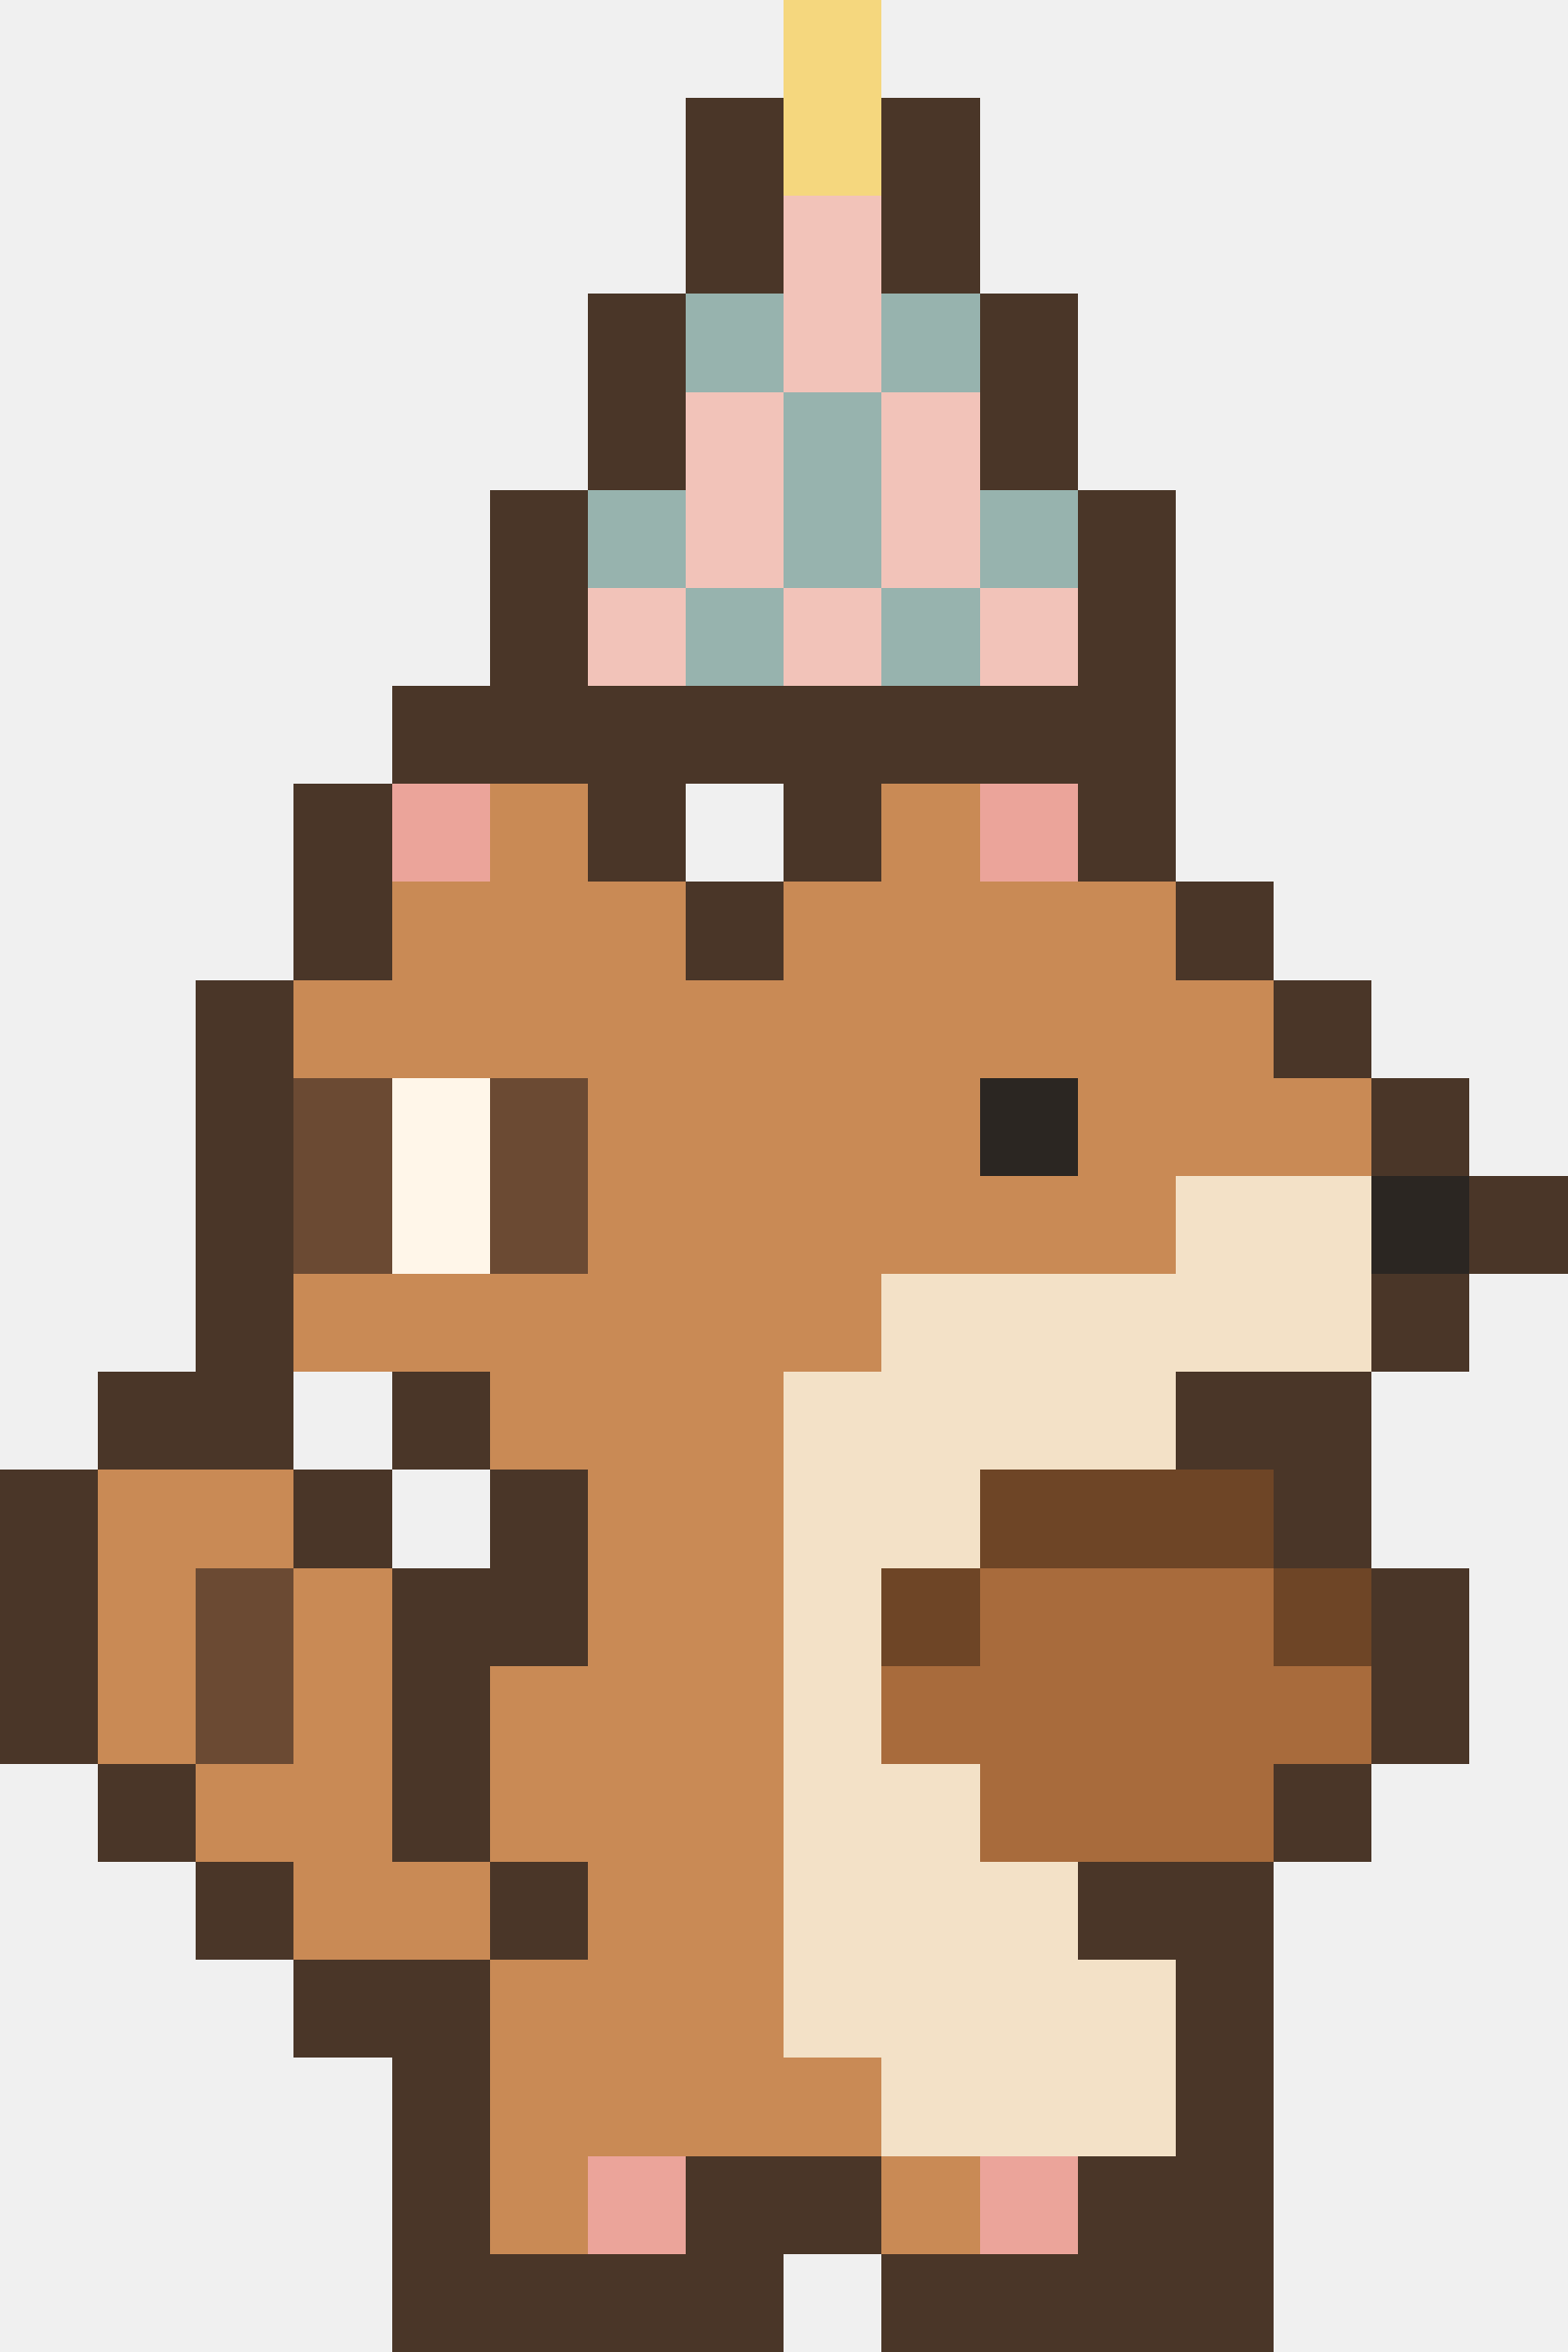
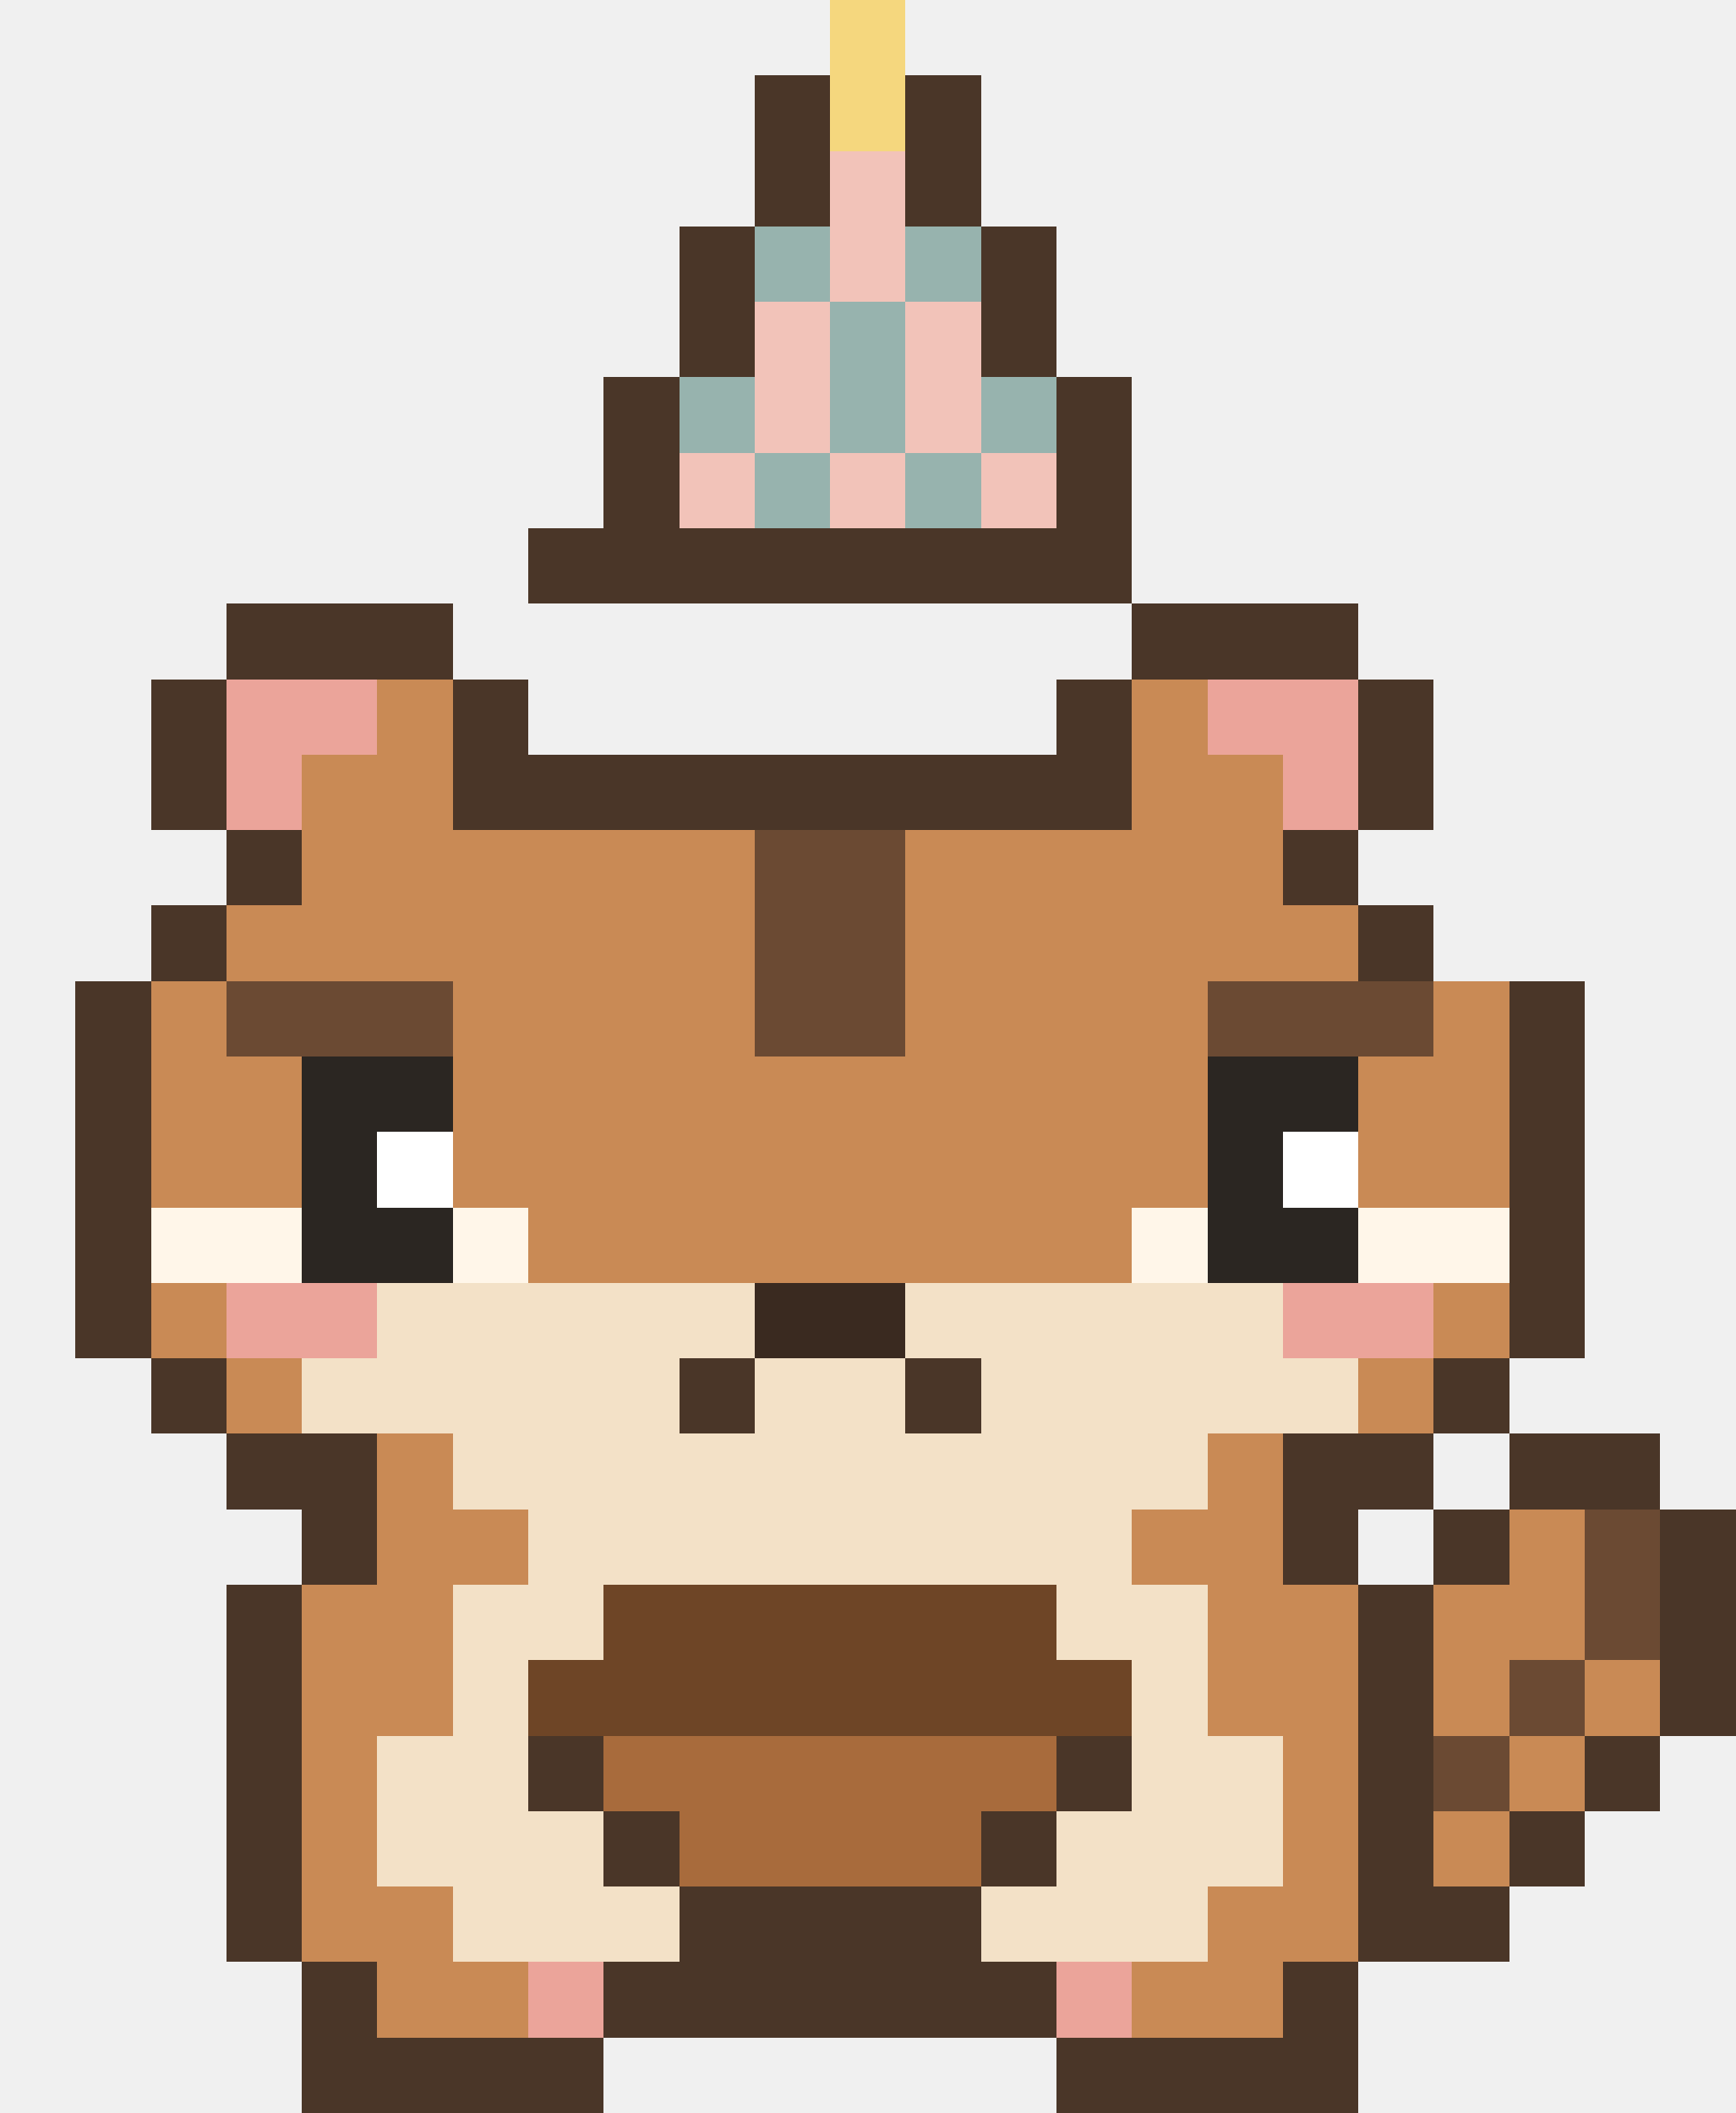
- <svg xmlns="http://www.w3.org/2000/svg" viewBox="0 0 16 24" width="64" height="96" shape-rendering="crispEdges">
-   <rect x="8" y="0" width="1" height="1" fill="#F5D77E" />
-   <rect x="7" y="1" width="1" height="1" fill="#4A3628" />
-   <rect x="8" y="1" width="1" height="1" fill="#F5D77E" />
-   <rect x="9" y="1" width="1" height="1" fill="#4A3628" />
-   <rect x="7" y="2" width="1" height="1" fill="#4A3628" />
-   <rect x="8" y="2" width="1" height="1" fill="#F2C3B9" />
-   <rect x="9" y="2" width="1" height="1" fill="#4A3628" />
-   <rect x="6" y="3" width="1" height="1" fill="#4A3628" />
-   <rect x="7" y="3" width="1" height="1" fill="#97B3AE" />
-   <rect x="8" y="3" width="1" height="1" fill="#F2C3B9" />
-   <rect x="9" y="3" width="1" height="1" fill="#97B3AE" />
-   <rect x="10" y="3" width="1" height="1" fill="#4A3628" />
-   <rect x="6" y="4" width="1" height="1" fill="#4A3628" />
-   <rect x="7" y="4" width="1" height="1" fill="#F2C3B9" />
-   <rect x="8" y="4" width="1" height="1" fill="#97B3AE" />
-   <rect x="9" y="4" width="1" height="1" fill="#F2C3B9" />
-   <rect x="10" y="4" width="1" height="1" fill="#4A3628" />
-   <rect x="5" y="5" width="1" height="1" fill="#4A3628" />
-   <rect x="6" y="5" width="1" height="1" fill="#97B3AE" />
-   <rect x="7" y="5" width="1" height="1" fill="#F2C3B9" />
-   <rect x="8" y="5" width="1" height="1" fill="#97B3AE" />
-   <rect x="9" y="5" width="1" height="1" fill="#F2C3B9" />
-   <rect x="10" y="5" width="1" height="1" fill="#97B3AE" />
-   <rect x="11" y="5" width="1" height="1" fill="#4A3628" />
-   <rect x="5" y="6" width="1" height="1" fill="#4A3628" />
-   <rect x="6" y="6" width="1" height="1" fill="#F2C3B9" />
-   <rect x="7" y="6" width="1" height="1" fill="#97B3AE" />
-   <rect x="8" y="6" width="1" height="1" fill="#F2C3B9" />
-   <rect x="9" y="6" width="1" height="1" fill="#97B3AE" />
-   <rect x="10" y="6" width="1" height="1" fill="#F2C3B9" />
-   <rect x="11" y="6" width="1" height="1" fill="#4A3628" />
-   <rect x="4" y="7" width="8" height="1" fill="#4A3628" />
-   <rect x="3" y="8" width="1" height="1" fill="#4A3628" />
-   <rect x="4" y="8" width="1" height="1" fill="#EBA49A" />
-   <rect x="5" y="8" width="1" height="1" fill="#C98A55" />
-   <rect x="6" y="8" width="1" height="1" fill="#4A3628" />
-   <rect x="8" y="8" width="1" height="1" fill="#4A3628" />
-   <rect x="9" y="8" width="1" height="1" fill="#C98A55" />
-   <rect x="10" y="8" width="1" height="1" fill="#EBA49A" />
-   <rect x="11" y="8" width="1" height="1" fill="#4A3628" />
-   <rect x="3" y="9" width="1" height="1" fill="#4A3628" />
-   <rect x="4" y="9" width="3" height="1" fill="#C98A55" />
-   <rect x="7" y="9" width="1" height="1" fill="#4A3628" />
-   <rect x="8" y="9" width="4" height="1" fill="#C98A55" />
-   <rect x="12" y="9" width="1" height="1" fill="#4A3628" />
+ <svg xmlns="http://www.w3.org/2000/svg" viewBox="0 0 23 28" width="92" height="112" shape-rendering="crispEdges">
+   <rect x="11" y="0" width="1" height="1" fill="#F5D77E" />
+   <rect x="10" y="1" width="1" height="1" fill="#4A3628" />
+   <rect x="11" y="1" width="1" height="1" fill="#F5D77E" />
+   <rect x="12" y="1" width="1" height="1" fill="#4A3628" />
+   <rect x="10" y="2" width="1" height="1" fill="#4A3628" />
+   <rect x="11" y="2" width="1" height="1" fill="#F2C3B9" />
+   <rect x="12" y="2" width="1" height="1" fill="#4A3628" />
+   <rect x="9" y="3" width="1" height="1" fill="#4A3628" />
+   <rect x="10" y="3" width="1" height="1" fill="#97B3AE" />
+   <rect x="11" y="3" width="1" height="1" fill="#F2C3B9" />
+   <rect x="12" y="3" width="1" height="1" fill="#97B3AE" />
+   <rect x="13" y="3" width="1" height="1" fill="#4A3628" />
+   <rect x="9" y="4" width="1" height="1" fill="#4A3628" />
+   <rect x="10" y="4" width="1" height="1" fill="#F2C3B9" />
+   <rect x="11" y="4" width="1" height="1" fill="#97B3AE" />
+   <rect x="12" y="4" width="1" height="1" fill="#F2C3B9" />
+   <rect x="13" y="4" width="1" height="1" fill="#4A3628" />
+   <rect x="8" y="5" width="1" height="1" fill="#4A3628" />
+   <rect x="9" y="5" width="1" height="1" fill="#97B3AE" />
+   <rect x="10" y="5" width="1" height="1" fill="#F2C3B9" />
+   <rect x="11" y="5" width="1" height="1" fill="#97B3AE" />
+   <rect x="12" y="5" width="1" height="1" fill="#F2C3B9" />
+   <rect x="13" y="5" width="1" height="1" fill="#97B3AE" />
+   <rect x="14" y="5" width="1" height="1" fill="#4A3628" />
+   <rect x="8" y="6" width="1" height="1" fill="#4A3628" />
+   <rect x="9" y="6" width="1" height="1" fill="#F2C3B9" />
+   <rect x="10" y="6" width="1" height="1" fill="#97B3AE" />
+   <rect x="11" y="6" width="1" height="1" fill="#F2C3B9" />
+   <rect x="12" y="6" width="1" height="1" fill="#97B3AE" />
+   <rect x="13" y="6" width="1" height="1" fill="#F2C3B9" />
+   <rect x="14" y="6" width="1" height="1" fill="#4A3628" />
+   <rect x="7" y="7" width="8" height="1" fill="#4A3628" />
+   <rect x="3" y="8" width="3" height="1" fill="#4A3628" />
+   <rect x="15" y="8" width="3" height="1" fill="#4A3628" />
+   <rect x="2" y="9" width="1" height="1" fill="#4A3628" />
+   <rect x="3" y="9" width="2" height="1" fill="#EBA49A" />
+   <rect x="5" y="9" width="1" height="1" fill="#C98A55" />
+   <rect x="6" y="9" width="1" height="1" fill="#4A3628" />
+   <rect x="14" y="9" width="1" height="1" fill="#4A3628" />
+   <rect x="15" y="9" width="1" height="1" fill="#C98A55" />
+   <rect x="16" y="9" width="2" height="1" fill="#EBA49A" />
+   <rect x="18" y="9" width="1" height="1" fill="#4A3628" />
  <rect x="2" y="10" width="1" height="1" fill="#4A3628" />
-   <rect x="3" y="10" width="10" height="1" fill="#C98A55" />
-   <rect x="13" y="10" width="1" height="1" fill="#4A3628" />
-   <rect x="2" y="11" width="1" height="1" fill="#4A3628" />
-   <rect x="3" y="11" width="1" height="1" fill="#6B4A33" />
-   <rect x="4" y="11" width="1" height="1" fill="#FFF6E9" />
-   <rect x="5" y="11" width="1" height="1" fill="#6B4A33" />
-   <rect x="6" y="11" width="4" height="1" fill="#C98A55" />
-   <rect x="10" y="11" width="1" height="1" fill="#2B2622" />
-   <rect x="11" y="11" width="3" height="1" fill="#C98A55" />
-   <rect x="14" y="11" width="1" height="1" fill="#4A3628" />
+   <rect x="3" y="10" width="1" height="1" fill="#EBA49A" />
+   <rect x="4" y="10" width="2" height="1" fill="#C98A55" />
+   <rect x="6" y="10" width="9" height="1" fill="#4A3628" />
+   <rect x="15" y="10" width="2" height="1" fill="#C98A55" />
+   <rect x="17" y="10" width="1" height="1" fill="#EBA49A" />
+   <rect x="18" y="10" width="1" height="1" fill="#4A3628" />
+   <rect x="3" y="11" width="1" height="1" fill="#4A3628" />
+   <rect x="4" y="11" width="6" height="1" fill="#C98A55" />
+   <rect x="10" y="11" width="2" height="1" fill="#6B4A33" />
+   <rect x="12" y="11" width="5" height="1" fill="#C98A55" />
+   <rect x="17" y="11" width="1" height="1" fill="#4A3628" />
  <rect x="2" y="12" width="1" height="1" fill="#4A3628" />
-   <rect x="3" y="12" width="1" height="1" fill="#6B4A33" />
-   <rect x="4" y="12" width="1" height="1" fill="#FFF6E9" />
-   <rect x="5" y="12" width="1" height="1" fill="#6B4A33" />
-   <rect x="6" y="12" width="6" height="1" fill="#C98A55" />
-   <rect x="12" y="12" width="2" height="1" fill="#F3E1C7" />
-   <rect x="14" y="12" width="1" height="1" fill="#2B2622" />
-   <rect x="15" y="12" width="1" height="1" fill="#4A3628" />
-   <rect x="2" y="13" width="1" height="1" fill="#4A3628" />
-   <rect x="3" y="13" width="6" height="1" fill="#C98A55" />
-   <rect x="9" y="13" width="5" height="1" fill="#F3E1C7" />
-   <rect x="14" y="13" width="1" height="1" fill="#4A3628" />
-   <rect x="1" y="14" width="2" height="1" fill="#4A3628" />
-   <rect x="4" y="14" width="1" height="1" fill="#4A3628" />
-   <rect x="5" y="14" width="3" height="1" fill="#C98A55" />
-   <rect x="8" y="14" width="4" height="1" fill="#F3E1C7" />
-   <rect x="12" y="14" width="2" height="1" fill="#4A3628" />
-   <rect x="0" y="15" width="1" height="1" fill="#4A3628" />
-   <rect x="1" y="15" width="2" height="1" fill="#C98A55" />
-   <rect x="3" y="15" width="1" height="1" fill="#4A3628" />
-   <rect x="5" y="15" width="1" height="1" fill="#4A3628" />
-   <rect x="6" y="15" width="2" height="1" fill="#C98A55" />
-   <rect x="8" y="15" width="2" height="1" fill="#F3E1C7" />
-   <rect x="10" y="15" width="3" height="1" fill="#6E4526" />
-   <rect x="13" y="15" width="1" height="1" fill="#4A3628" />
-   <rect x="0" y="16" width="1" height="1" fill="#4A3628" />
-   <rect x="1" y="16" width="1" height="1" fill="#C98A55" />
-   <rect x="2" y="16" width="1" height="1" fill="#6B4A33" />
-   <rect x="3" y="16" width="1" height="1" fill="#C98A55" />
-   <rect x="4" y="16" width="2" height="1" fill="#4A3628" />
-   <rect x="6" y="16" width="2" height="1" fill="#C98A55" />
-   <rect x="8" y="16" width="1" height="1" fill="#F3E1C7" />
-   <rect x="9" y="16" width="1" height="1" fill="#6E4526" />
-   <rect x="10" y="16" width="3" height="1" fill="#A86B3C" />
-   <rect x="13" y="16" width="1" height="1" fill="#6E4526" />
-   <rect x="14" y="16" width="1" height="1" fill="#4A3628" />
-   <rect x="0" y="17" width="1" height="1" fill="#4A3628" />
-   <rect x="1" y="17" width="1" height="1" fill="#C98A55" />
-   <rect x="2" y="17" width="1" height="1" fill="#6B4A33" />
-   <rect x="3" y="17" width="1" height="1" fill="#C98A55" />
-   <rect x="4" y="17" width="1" height="1" fill="#4A3628" />
-   <rect x="5" y="17" width="3" height="1" fill="#C98A55" />
-   <rect x="8" y="17" width="1" height="1" fill="#F3E1C7" />
-   <rect x="9" y="17" width="5" height="1" fill="#A86B3C" />
-   <rect x="14" y="17" width="1" height="1" fill="#4A3628" />
-   <rect x="1" y="18" width="1" height="1" fill="#4A3628" />
-   <rect x="2" y="18" width="2" height="1" fill="#C98A55" />
-   <rect x="4" y="18" width="1" height="1" fill="#4A3628" />
-   <rect x="5" y="18" width="3" height="1" fill="#C98A55" />
-   <rect x="8" y="18" width="2" height="1" fill="#F3E1C7" />
-   <rect x="10" y="18" width="3" height="1" fill="#A86B3C" />
-   <rect x="13" y="18" width="1" height="1" fill="#4A3628" />
-   <rect x="2" y="19" width="1" height="1" fill="#4A3628" />
-   <rect x="3" y="19" width="2" height="1" fill="#C98A55" />
-   <rect x="5" y="19" width="1" height="1" fill="#4A3628" />
-   <rect x="6" y="19" width="2" height="1" fill="#C98A55" />
-   <rect x="8" y="19" width="3" height="1" fill="#F3E1C7" />
-   <rect x="11" y="19" width="2" height="1" fill="#4A3628" />
-   <rect x="3" y="20" width="2" height="1" fill="#4A3628" />
-   <rect x="5" y="20" width="3" height="1" fill="#C98A55" />
-   <rect x="8" y="20" width="4" height="1" fill="#F3E1C7" />
-   <rect x="12" y="20" width="1" height="1" fill="#4A3628" />
-   <rect x="4" y="21" width="1" height="1" fill="#4A3628" />
-   <rect x="5" y="21" width="4" height="1" fill="#C98A55" />
-   <rect x="9" y="21" width="3" height="1" fill="#F3E1C7" />
-   <rect x="12" y="21" width="1" height="1" fill="#4A3628" />
-   <rect x="4" y="22" width="1" height="1" fill="#4A3628" />
-   <rect x="5" y="22" width="1" height="1" fill="#C98A55" />
-   <rect x="6" y="22" width="1" height="1" fill="#EBA49A" />
-   <rect x="7" y="22" width="2" height="1" fill="#4A3628" />
-   <rect x="9" y="22" width="1" height="1" fill="#C98A55" />
-   <rect x="10" y="22" width="1" height="1" fill="#EBA49A" />
-   <rect x="11" y="22" width="2" height="1" fill="#4A3628" />
-   <rect x="4" y="23" width="4" height="1" fill="#4A3628" />
-   <rect x="9" y="23" width="4" height="1" fill="#4A3628" />
+   <rect x="3" y="12" width="7" height="1" fill="#C98A55" />
+   <rect x="10" y="12" width="2" height="1" fill="#6B4A33" />
+   <rect x="12" y="12" width="6" height="1" fill="#C98A55" />
+   <rect x="18" y="12" width="1" height="1" fill="#4A3628" />
+   <rect x="1" y="13" width="1" height="1" fill="#4A3628" />
+   <rect x="2" y="13" width="1" height="1" fill="#C98A55" />
+   <rect x="3" y="13" width="3" height="1" fill="#6B4A33" />
+   <rect x="6" y="13" width="4" height="1" fill="#C98A55" />
+   <rect x="10" y="13" width="2" height="1" fill="#6B4A33" />
+   <rect x="12" y="13" width="4" height="1" fill="#C98A55" />
+   <rect x="16" y="13" width="3" height="1" fill="#6B4A33" />
+   <rect x="19" y="13" width="1" height="1" fill="#C98A55" />
+   <rect x="20" y="13" width="1" height="1" fill="#4A3628" />
+   <rect x="1" y="14" width="1" height="1" fill="#4A3628" />
+   <rect x="2" y="14" width="2" height="1" fill="#C98A55" />
+   <rect x="4" y="14" width="2" height="1" fill="#2B2622" />
+   <rect x="6" y="14" width="10" height="1" fill="#C98A55" />
+   <rect x="16" y="14" width="2" height="1" fill="#2B2622" />
+   <rect x="18" y="14" width="2" height="1" fill="#C98A55" />
+   <rect x="20" y="14" width="1" height="1" fill="#4A3628" />
+   <rect x="1" y="15" width="1" height="1" fill="#4A3628" />
+   <rect x="2" y="15" width="2" height="1" fill="#C98A55" />
+   <rect x="4" y="15" width="1" height="1" fill="#2B2622" />
+   <rect x="5" y="15" width="1" height="1" fill="#FFFFFF" />
+   <rect x="6" y="15" width="10" height="1" fill="#C98A55" />
+   <rect x="16" y="15" width="1" height="1" fill="#2B2622" />
+   <rect x="17" y="15" width="1" height="1" fill="#FFFFFF" />
+   <rect x="18" y="15" width="2" height="1" fill="#C98A55" />
+   <rect x="20" y="15" width="1" height="1" fill="#4A3628" />
+   <rect x="1" y="16" width="1" height="1" fill="#4A3628" />
+   <rect x="2" y="16" width="2" height="1" fill="#FFF6E9" />
+   <rect x="4" y="16" width="2" height="1" fill="#2B2622" />
+   <rect x="6" y="16" width="1" height="1" fill="#FFF6E9" />
+   <rect x="7" y="16" width="8" height="1" fill="#C98A55" />
+   <rect x="15" y="16" width="1" height="1" fill="#FFF6E9" />
+   <rect x="16" y="16" width="2" height="1" fill="#2B2622" />
+   <rect x="18" y="16" width="2" height="1" fill="#FFF6E9" />
+   <rect x="20" y="16" width="1" height="1" fill="#4A3628" />
+   <rect x="1" y="17" width="1" height="1" fill="#4A3628" />
+   <rect x="2" y="17" width="1" height="1" fill="#C98A55" />
+   <rect x="3" y="17" width="2" height="1" fill="#EBA49A" />
+   <rect x="5" y="17" width="5" height="1" fill="#F3E1C7" />
+   <rect x="10" y="17" width="2" height="1" fill="#3A2A20" />
+   <rect x="12" y="17" width="5" height="1" fill="#F3E1C7" />
+   <rect x="17" y="17" width="2" height="1" fill="#EBA49A" />
+   <rect x="19" y="17" width="1" height="1" fill="#C98A55" />
+   <rect x="20" y="17" width="1" height="1" fill="#4A3628" />
+   <rect x="2" y="18" width="1" height="1" fill="#4A3628" />
+   <rect x="3" y="18" width="1" height="1" fill="#C98A55" />
+   <rect x="4" y="18" width="5" height="1" fill="#F3E1C7" />
+   <rect x="9" y="18" width="1" height="1" fill="#4A3628" />
+   <rect x="10" y="18" width="2" height="1" fill="#F3E1C7" />
+   <rect x="12" y="18" width="1" height="1" fill="#4A3628" />
+   <rect x="13" y="18" width="5" height="1" fill="#F3E1C7" />
+   <rect x="18" y="18" width="1" height="1" fill="#C98A55" />
+   <rect x="19" y="18" width="1" height="1" fill="#4A3628" />
+   <rect x="3" y="19" width="2" height="1" fill="#4A3628" />
+   <rect x="5" y="19" width="1" height="1" fill="#C98A55" />
+   <rect x="6" y="19" width="10" height="1" fill="#F3E1C7" />
+   <rect x="16" y="19" width="1" height="1" fill="#C98A55" />
+   <rect x="17" y="19" width="2" height="1" fill="#4A3628" />
+   <rect x="20" y="19" width="2" height="1" fill="#4A3628" />
+   <rect x="4" y="20" width="1" height="1" fill="#4A3628" />
+   <rect x="5" y="20" width="2" height="1" fill="#C98A55" />
+   <rect x="7" y="20" width="8" height="1" fill="#F3E1C7" />
+   <rect x="15" y="20" width="2" height="1" fill="#C98A55" />
+   <rect x="17" y="20" width="1" height="1" fill="#4A3628" />
+   <rect x="19" y="20" width="1" height="1" fill="#4A3628" />
+   <rect x="20" y="20" width="1" height="1" fill="#C98A55" />
+   <rect x="21" y="20" width="1" height="1" fill="#6B4A33" />
+   <rect x="22" y="20" width="1" height="1" fill="#4A3628" />
+   <rect x="3" y="21" width="1" height="1" fill="#4A3628" />
+   <rect x="4" y="21" width="2" height="1" fill="#C98A55" />
+   <rect x="6" y="21" width="2" height="1" fill="#F3E1C7" />
+   <rect x="8" y="21" width="6" height="1" fill="#6E4526" />
+   <rect x="14" y="21" width="2" height="1" fill="#F3E1C7" />
+   <rect x="16" y="21" width="2" height="1" fill="#C98A55" />
+   <rect x="18" y="21" width="1" height="1" fill="#4A3628" />
+   <rect x="19" y="21" width="2" height="1" fill="#C98A55" />
+   <rect x="21" y="21" width="1" height="1" fill="#6B4A33" />
+   <rect x="22" y="21" width="1" height="1" fill="#4A3628" />
+   <rect x="3" y="22" width="1" height="1" fill="#4A3628" />
+   <rect x="4" y="22" width="2" height="1" fill="#C98A55" />
+   <rect x="6" y="22" width="1" height="1" fill="#F3E1C7" />
+   <rect x="7" y="22" width="8" height="1" fill="#6E4526" />
+   <rect x="15" y="22" width="1" height="1" fill="#F3E1C7" />
+   <rect x="16" y="22" width="2" height="1" fill="#C98A55" />
+   <rect x="18" y="22" width="1" height="1" fill="#4A3628" />
+   <rect x="19" y="22" width="1" height="1" fill="#C98A55" />
+   <rect x="20" y="22" width="1" height="1" fill="#6B4A33" />
+   <rect x="21" y="22" width="1" height="1" fill="#C98A55" />
+   <rect x="22" y="22" width="1" height="1" fill="#4A3628" />
+   <rect x="3" y="23" width="1" height="1" fill="#4A3628" />
+   <rect x="4" y="23" width="1" height="1" fill="#C98A55" />
+   <rect x="5" y="23" width="2" height="1" fill="#F3E1C7" />
+   <rect x="7" y="23" width="1" height="1" fill="#4A3628" />
+   <rect x="8" y="23" width="6" height="1" fill="#A86B3C" />
+   <rect x="14" y="23" width="1" height="1" fill="#4A3628" />
+   <rect x="15" y="23" width="2" height="1" fill="#F3E1C7" />
+   <rect x="17" y="23" width="1" height="1" fill="#C98A55" />
+   <rect x="18" y="23" width="1" height="1" fill="#4A3628" />
+   <rect x="19" y="23" width="1" height="1" fill="#6B4A33" />
+   <rect x="20" y="23" width="1" height="1" fill="#C98A55" />
+   <rect x="21" y="23" width="1" height="1" fill="#4A3628" />
+   <rect x="3" y="24" width="1" height="1" fill="#4A3628" />
+   <rect x="4" y="24" width="1" height="1" fill="#C98A55" />
+   <rect x="5" y="24" width="3" height="1" fill="#F3E1C7" />
+   <rect x="8" y="24" width="1" height="1" fill="#4A3628" />
+   <rect x="9" y="24" width="4" height="1" fill="#A86B3C" />
+   <rect x="13" y="24" width="1" height="1" fill="#4A3628" />
+   <rect x="14" y="24" width="3" height="1" fill="#F3E1C7" />
+   <rect x="17" y="24" width="1" height="1" fill="#C98A55" />
+   <rect x="18" y="24" width="1" height="1" fill="#4A3628" />
+   <rect x="19" y="24" width="1" height="1" fill="#C98A55" />
+   <rect x="20" y="24" width="1" height="1" fill="#4A3628" />
+   <rect x="3" y="25" width="1" height="1" fill="#4A3628" />
+   <rect x="4" y="25" width="2" height="1" fill="#C98A55" />
+   <rect x="6" y="25" width="3" height="1" fill="#F3E1C7" />
+   <rect x="9" y="25" width="4" height="1" fill="#4A3628" />
+   <rect x="13" y="25" width="3" height="1" fill="#F3E1C7" />
+   <rect x="16" y="25" width="2" height="1" fill="#C98A55" />
+   <rect x="18" y="25" width="2" height="1" fill="#4A3628" />
+   <rect x="4" y="26" width="1" height="1" fill="#4A3628" />
+   <rect x="5" y="26" width="2" height="1" fill="#C98A55" />
+   <rect x="7" y="26" width="1" height="1" fill="#EBA49A" />
+   <rect x="8" y="26" width="6" height="1" fill="#4A3628" />
+   <rect x="14" y="26" width="1" height="1" fill="#EBA49A" />
+   <rect x="15" y="26" width="2" height="1" fill="#C98A55" />
+   <rect x="17" y="26" width="1" height="1" fill="#4A3628" />
+   <rect x="4" y="27" width="4" height="1" fill="#4A3628" />
+   <rect x="14" y="27" width="4" height="1" fill="#4A3628" />
</svg>
